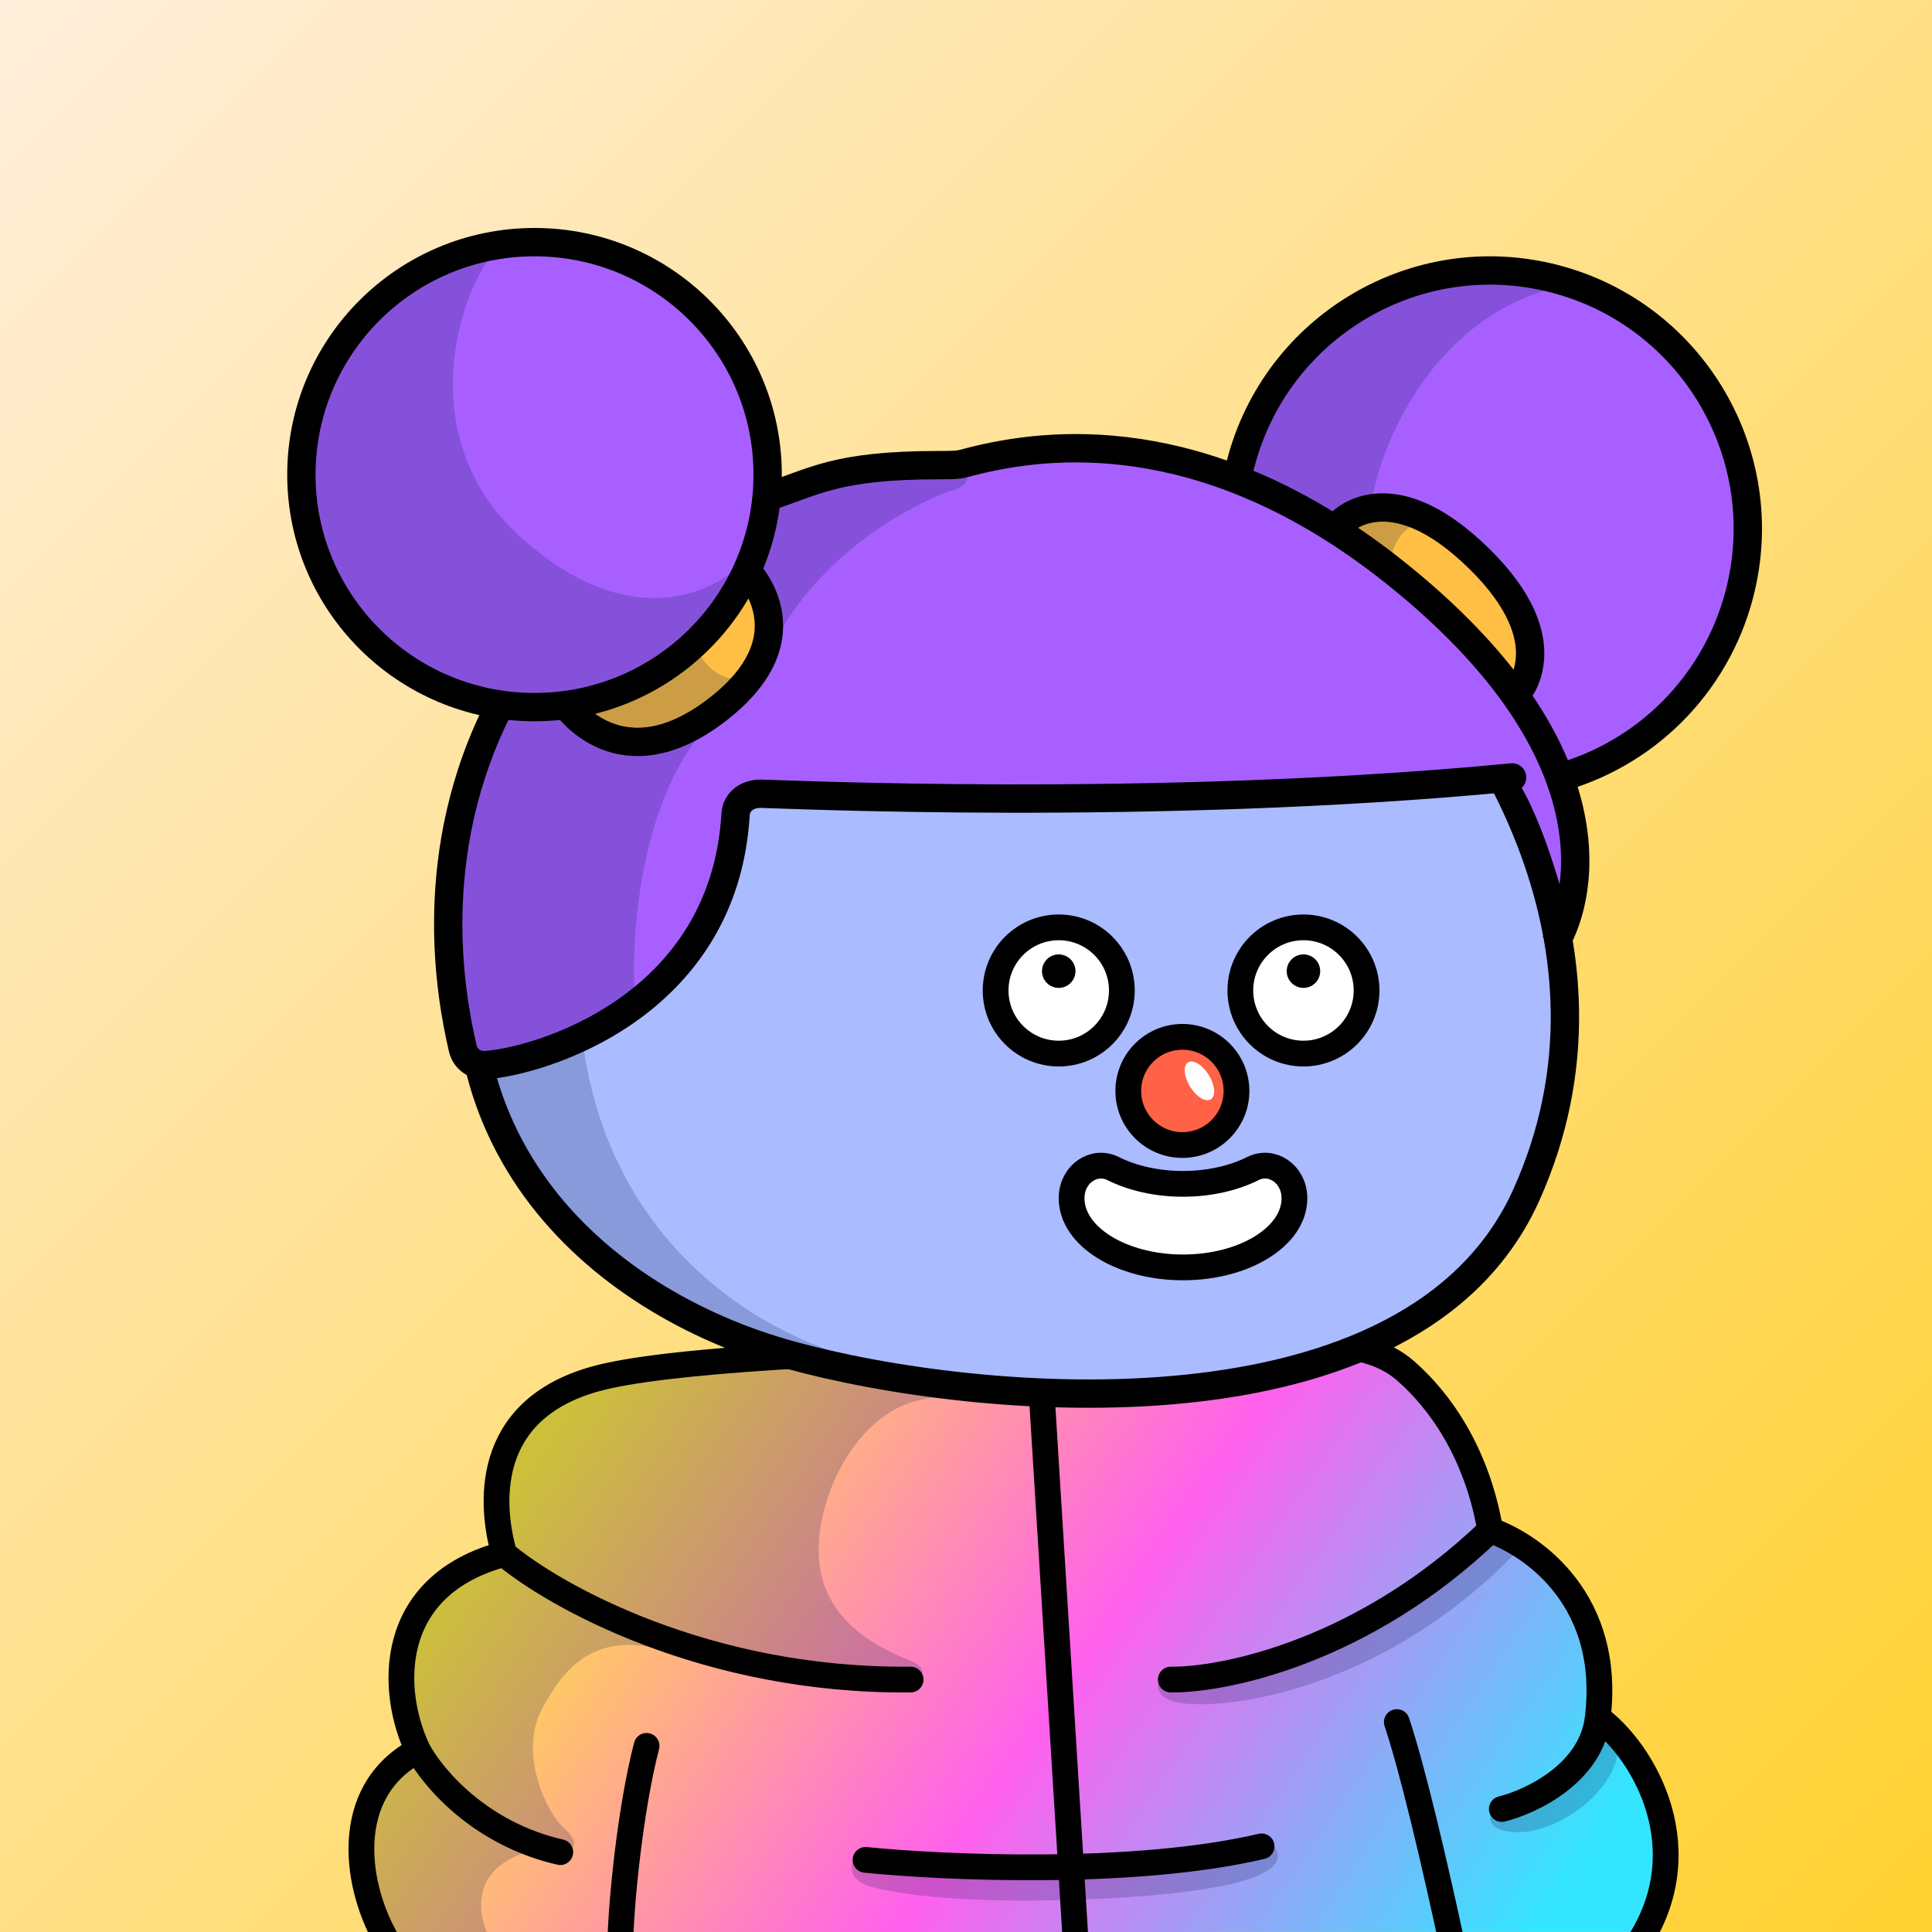
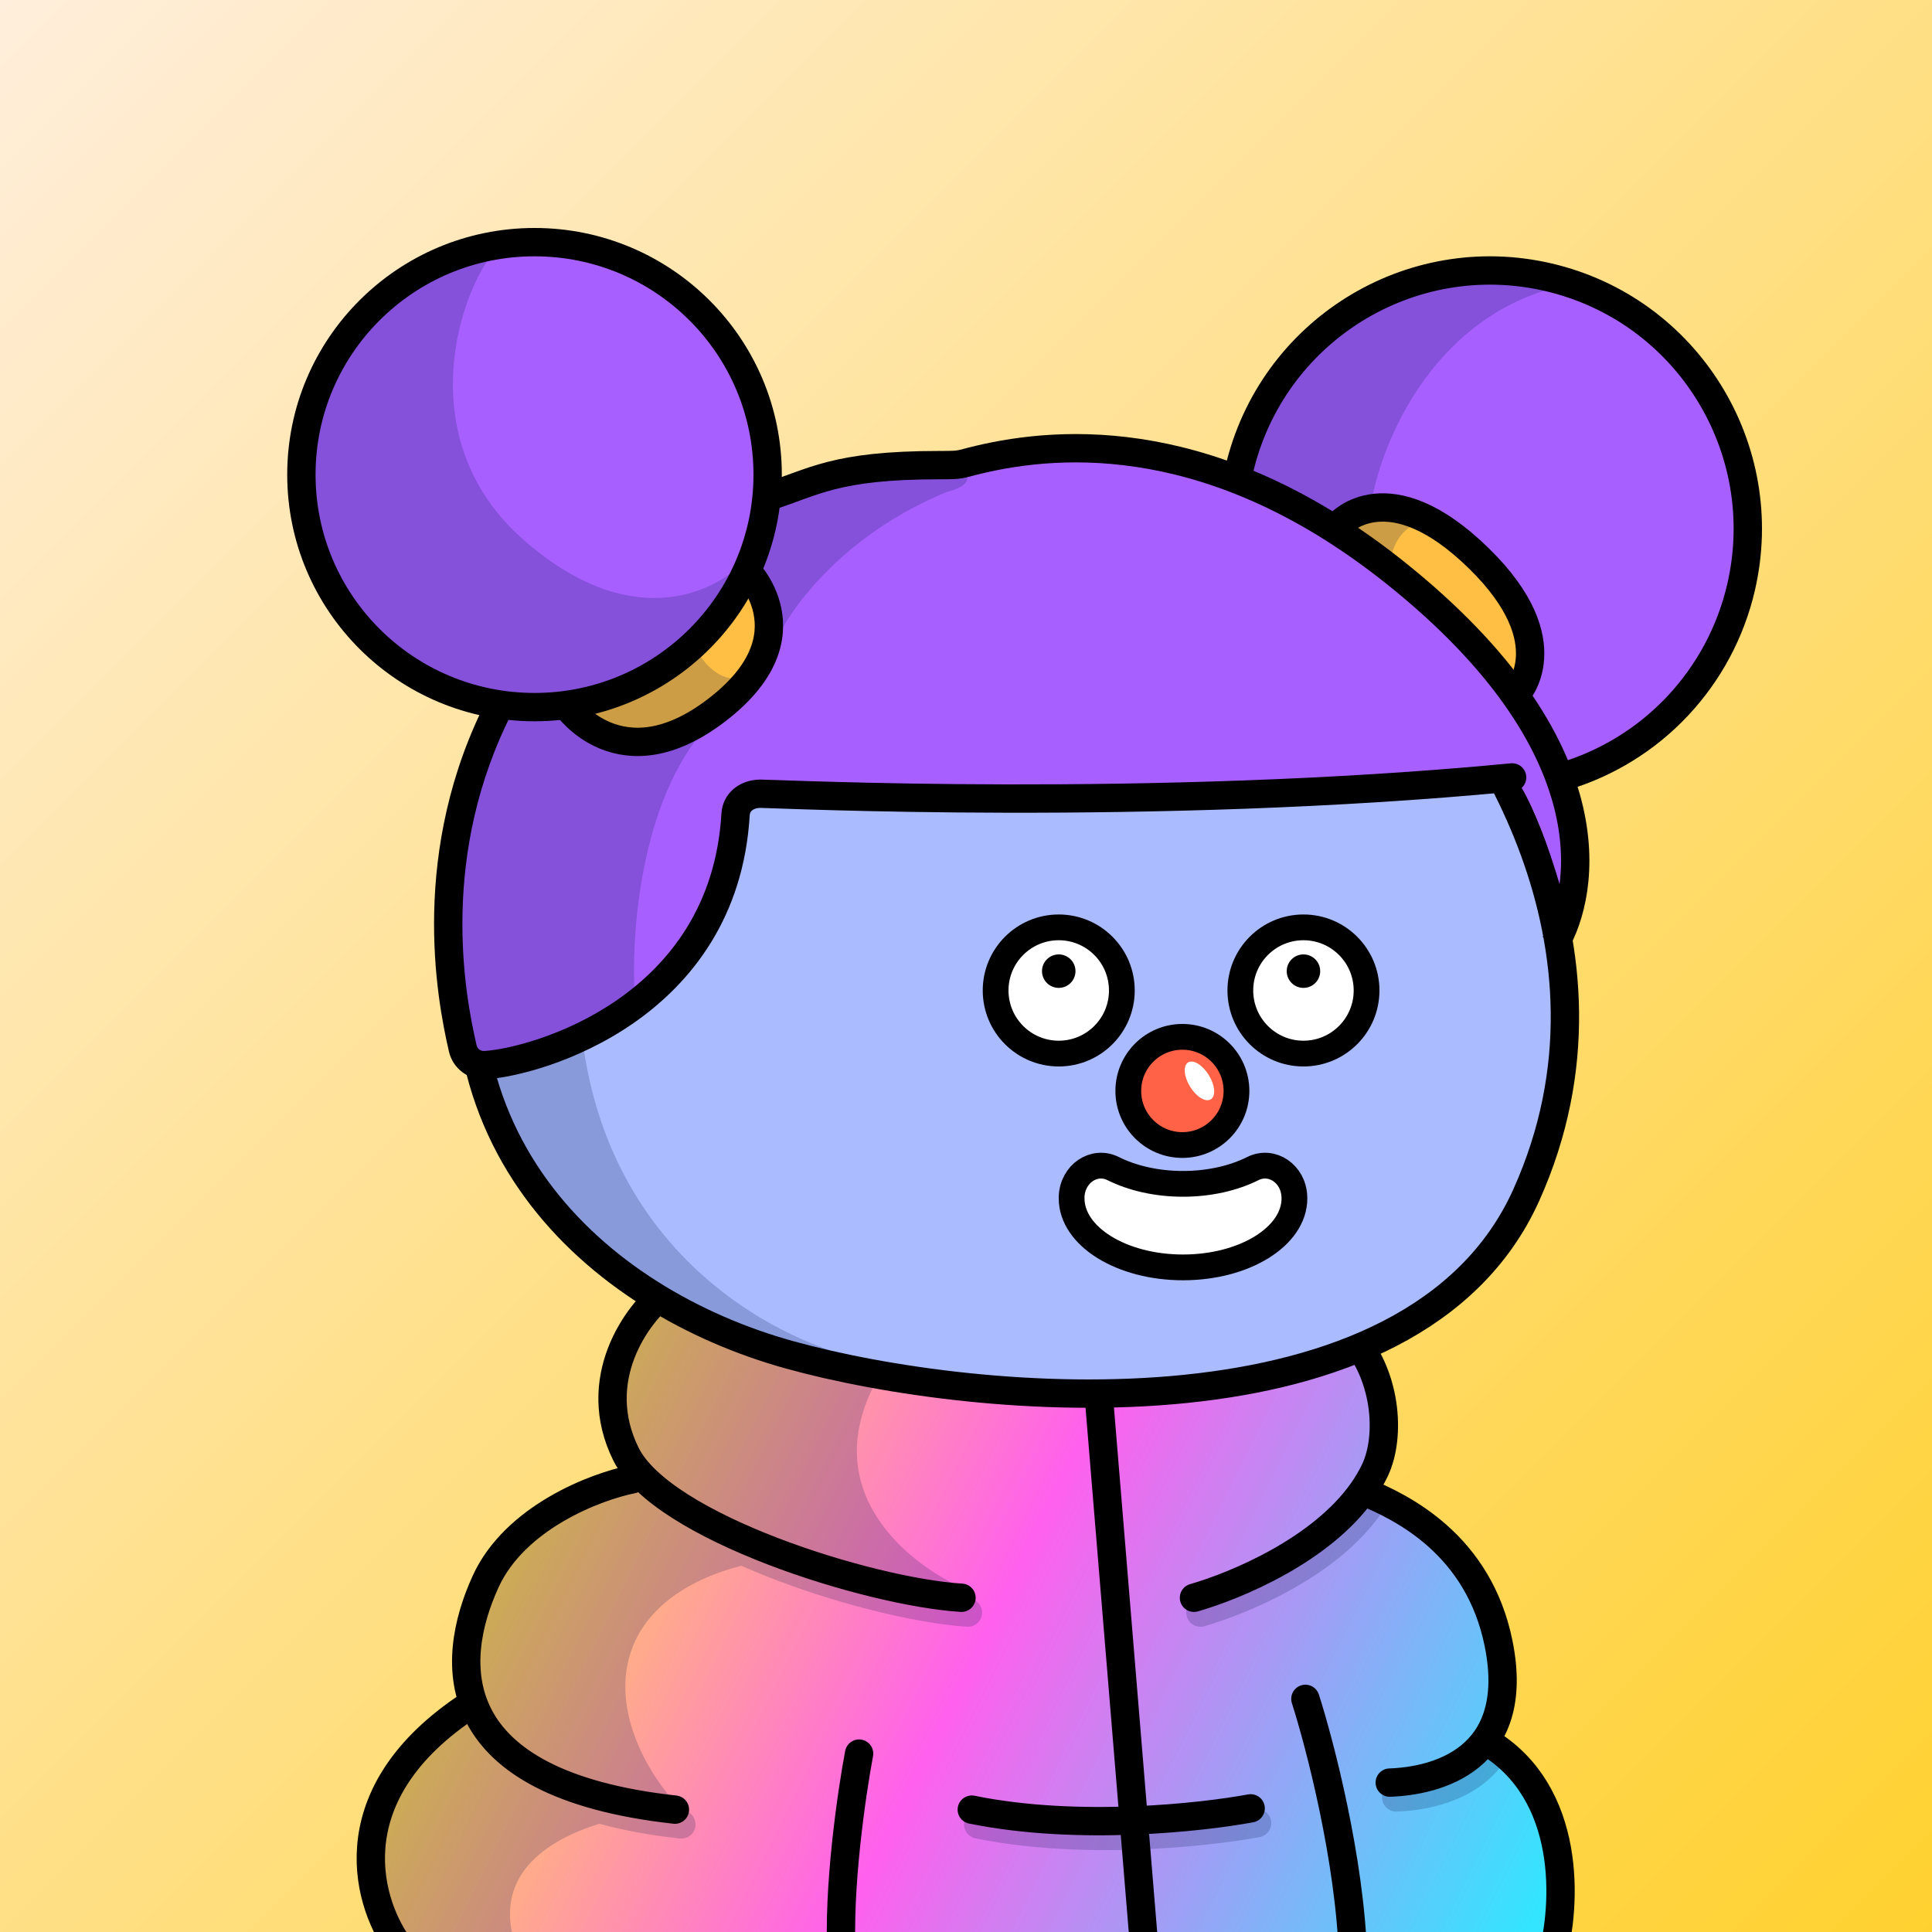
<svg xmlns="http://www.w3.org/2000/svg" preserveAspectRatio="xMidYMin meet" fill="none" viewBox="0 0 1500 1500">
  <g>
    <path fill="url(#prefix__paint0_linear_53_28789)" d="M0 0h1500v1500H0z" />
    <defs>
      <linearGradient id="prefix__paint0_linear_53_28789" x1="1500" y1="1500" x2="0" y2="0" gradientUnits="userSpaceOnUse">
        <stop stop-color="#FFD130" />
        <stop offset="1" stop-color="#FFEEDB" />
      </linearGradient>
    </defs>
-     <g clip-path="url(#prefix__clip0_53_27868)">
-       <path d="M295.8 1500s-47.94-91.54 28.64-134.76c0 0-62-101.54 67.13-159.88 0 0-37.4-104.09 81.15-137.65 0 0 144.28-18.07 334.85-18.07 0 0 171.93-9.14 272.93 4.86 0 0 48.6 26.91 76.51 133.04 0 0 102.26 45.87 83.4 145.87 0 0 95.08 77.12 34 166.56l-978.61.03z" fill="url(#prefix__paint0_linear_53_27868)" />
-       <path d="M413.5 1436.5c-54 14.8-41.833 56.83-29 76H309c-8.833-12.83-26.5-48.1-26.5-86.5s29.667-63.33 44.5-71l-18-50c3.833-14.67 16.4-49.7 36-72.5 18.829-21.9 42.242-22.8 52.773-20.32-4.833-2.49-11.288-20.19-5.773-77.18 6-62 116.5-77.5 171-77.5l241.5-11 7 36c-17.167-2.17-61.1-4.2-99.5 5-48 11.5-80.5 77.5-76 125s48.5 68 69 76c16.4 6.4 11.5 13.67 7 16.5-49.667-3.83-159.1-14.1-199.5-24.5-50.5-13-74.5 13.5-92 47s3 79 17.5 92c11.6 10.4 7.5 15.67 4 17h-28.5zM678.5 1465.5c-20-4.8-18.667-17-15.5-22.5l169.5 1.5 157-10.5c19 28-73 38.5-157 41s-129-3.5-154-9.5zM913 1321.5c-15.2-3.6-15-12.83-13-17l49-6.5c2.333-3.33 20.5-12.3 74.5-21.5s109.83-61.5 131-86.5l25.5 11.5c-14.33 17-57.5 58.1-115.5 86.5-72.5 35.5-132.5 38-151.5 33.5zM1179.5 1422.5c-23.2 0-24-9.67-21.5-14.5 37.6-11.6 66.67-41.83 76.5-55.5 8.5-9.83 24.8-22.5 22 5.5-3.5 35-48 64.5-77 64.5z" fill="#001647" fill-opacity=".2" />
-       <path d="M1084.5 1337c12.33 37 29.5 110.3 43.5 175.5m-646.5 0c.333-32.83 7.7-107.6 20.5-157M301.5 1508.5c-25.5-42-37.6-117.3 23-149.5m0 0c-22-46-25-128.1 67-152.5m-67 152.5c11.333 20.83 47.5 64.6 110.5 79m-43.5-231.5c-10.5-36.17-17.4-111.6 71-136 53.112-14.66 199.972-21.87 344-24.82m-415 160.82c38.167 32.17 156.3 99.1 315.5 97.5m450-116c-10.37-60.53-39.49-100.92-65.94-123.9-17.73-15.41-41.66-19.79-65.15-19.96-61.49-.42-140.02-.09-219.41 1.54M1157 1188c35.17 12.5 94.3 55.9 83.5 145.5M1157 1188c-97.6 94-206 116.5-248 116m331.5 29.5c35.83 26.17 81.7 104.2 28.5 180m-28.5-180c-4.8 43.2-51.67 65.33-74.5 71m-330.5 109l-29-467.82M672 1444c61.333 6.17 208.7 12.7 307.5-10.5" stroke="#000" stroke-width="20" stroke-linecap="round" />
+     <g clip-path="url(#clip0_483_532)">
+       <path d="M366.5 1327.5C264.5 1394.3 286.333 1481.33 310 1516.5L1208 1510C1237.2 1434.8 1183.17 1369.33 1152.5 1346C1198.9 1256 1109.83 1182.17 1059.5 1156.5C1089.1 1116.1 1063.83 1061 1047.5 1038.5C819.5 1116.1 602.5 1048.83 522.5 1005.5C452.9 1045.5 475.833 1117.83 496 1149C358.8 1177.8 352.5 1280 366.5 1327.5Z" fill="url(#paint0_linear_483_532)" />
+       <path d="M1069.32 1160.2C1064.35 1156.71 1057.49 1157.91 1054 1162.88C1039.23 1183.91 1016.26 1201.27 992.35 1214.66C968.55 1227.99 944.65 1236.92 928.96 1241.44C923.12 1243.12 919.75 1249.21 921.43 1255.05C923.11 1260.89 929.2 1264.26 935.04 1262.58C952.15 1257.66 977.65 1248.11 1003.1 1233.85C1028.44 1219.66 1054.57 1200.33 1072 1175.52C1075.49 1170.55 1074.29 1163.69 1069.32 1160.2Z" fill="#001647" fill-opacity="0.2" />
+       <path d="M1164.1 1354.75C1159.24 1351.11 1152.34 1352.1 1148.7 1356.96C1133.03 1377.87 1104.14 1383.83 1083.64 1384.51C1077.57 1384.71 1072.81 1389.8 1073.01 1395.87C1073.21 1401.94 1078.3 1406.7 1084.37 1406.5C1106.4 1405.77 1144.34 1399.48 1166.31 1370.15C1169.95 1365.29 1168.97 1358.39 1164.1 1354.75Z" fill="#001647" fill-opacity="0.2" />
+       <path d="M974 1404.68C955.73 1408.06 923.06 1412.42 884.83 1413.9C846.05 1415.41 802.01 1413.94 761.7 1405.72C755.75 1404.51 749.94 1408.35 748.72 1414.3C747.51 1420.25 751.35 1426.06 757.3 1427.28C799.95 1435.98 845.9 1437.43 885.68 1435.89C924.97 1434.36 958.69 1429.89 978 1426.32C983.97 1425.21 987.92 1419.48 986.82 1413.5C985.72 1407.53 979.98 1403.58 974 1404.68Z" fill="#001647" fill-opacity="0.2" />
+       <path d="M526 1158.5L571 1186L615.26 1203.5L680 1225L731.5 1232.5L752.18 1235C707.21 1216.67 630.42 1157.5 683 1067.5L509.66 1009L484 1061.5L480 1115L501 1137.5L526 1158.5Z" fill="#001647" fill-opacity="0.2" />
+       <path d="M575.64 1215.68C588.5 1221.37 601.86 1226.63 615.26 1231.41C664.47 1248.96 716.66 1260.84 750.81 1262.98C756.87 1263.36 762.1 1258.75 762.48 1252.69C762.86 1246.63 758.25 1241.41 752.19 1241.03C720.76 1239.07 670.68 1227.82 622.65 1210.7C574.19 1193.42 530.41 1171.05 509.66 1148.1C505.59 1143.59 498.63 1143.24 494.12 1147.32C493.29 1148.07 492.61 1148.91 492.06 1149.82L491.49 1149.51L400.99 1186.01L372.99 1242.51L360.99 1305.51L372.66 1327.65C371.89 1327.77 371.12 1327.97 370.37 1328.26L363.99 1321.01L321.49 1356.01L287 1432L300.5 1513H401C381.17 1457.08 423.35 1428.94 465.37 1415.96C483.49 1420.94 504.21 1424.83 527.79 1427.43C533.83 1428.1 539.26 1423.74 539.93 1417.7C540.6 1411.66 536.24 1406.23 530.2 1405.56C520.59 1404.5 511.58 1403.23 503.1 1401.77L493.44 1398.36L525.99 1401.49C506.16 1380.99 471.49 1327.59 491.49 1277.99C506.17 1241.57 544.58 1223.41 575.63 1215.67L575.64 1215.68Z" fill="#001647" fill-opacity="0.2" />
+       <path d="M1013.5 1319C1024.83 1354.33 1048.1 1443.9 1050.5 1519.5M667 1361.5C661.166 1392.33 650.3 1467.1 653.5 1519.5M1205 1519.5C1216 1480.17 1221.2 1391.6 1154 1352M1079 1384C1114 1382.83 1181.89 1367 1163.5 1276C1148.04 1199.52 1089.25 1170.37 1058 1157.7M926.999 1240.5C959.802 1231.06 1025.8 1203.54 1058 1157.7M1058 1157.7C1061.62 1152.53 1064.82 1147.13 1067.5 1141.5C1080.32 1114.5 1076.3 1065.5 1047.5 1035.5C1019.19 1047.48 944.091 1070.65 852.5 1076.66M746.499 1240.5C674.499 1236 514.065 1185.63 485.999 1129C457.5 1071.5 493.833 1020 517.999 1002C574.999 1028.17 715.399 1080 820.999 1078C831.68 1077.8 842.194 1077.34 852.5 1076.66M491 1148.5C462.5 1154.17 399.8 1178 377 1228C348.5 1290.5 343 1385 524 1405M311.5 1513.5C285.667 1480.17 259.201 1396.2 360 1327M852.5 1076.66L880.255 1413.39M880.255 1413.39L889 1519.5M880.255 1413.39C919.011 1411.89 952.211 1407.48 971 1404M880.255 1413.39C840.971 1414.92 795.978 1413.46 754.5 1405" stroke="black" stroke-width="22" stroke-linecap="round" />
    </g>
    <defs>
-       <linearGradient id="prefix__paint0_linear_53_27868" x1="461" y1="1064" x2="1157" y2="1546" gradientUnits="userSpaceOnUse">
+       <linearGradient id="paint0_linear_483_532" x1="382.112" y1="1048.46" x2="1207.91" y2="1454.63" gradientUnits="userSpaceOnUse">
        <stop stop-color="#FFEB37" />
-         <stop offset=".522" stop-color="#FF60ED" />
+         <stop offset="0.479" stop-color="#FF60ED" />
        <stop offset="1" stop-color="#33E5FF" />
      </linearGradient>
-       <clipPath id="prefix__clip0_53_27868">
-         <path fill="#fff" d="M0 0h1500v1500H0z" />
+       <clipPath id="clip0_483_532">
+         <rect width="1500" height="1500" fill="white" />
      </clipPath>
    </defs>
    <g clip-path="url(#clip0_497_1194)">
      <path d="M379.667 654.812C432.345 471.574 618.472 401.981 699.114 390.653C740.985 382.718 849.655 375.215 949.364 408.675C980 418.956 1049.88 457.388 1091.92 499.818C1144.47 552.856 1272.97 732.052 1185.05 927.725C1097.12 1123.4 758.414 1092.29 612.749 1051.82C464.472 1010.63 314.48 881.563 379.667 654.812Z" fill="#AABBFF" />
      <path d="M449.293 747.204C454.734 531.068 585.306 432.345 649.911 410C432.292 459.565 365.296 655.455 364 747.204C377.99 984.871 584.496 1053.43 681 1058C601.498 1044.46 443.853 963.339 449.293 747.204Z" fill="#001647" fill-opacity="0.2" />
      <path d="M379.667 654.812C432.345 471.574 618.472 401.981 699.114 390.653C740.985 382.718 849.655 375.215 949.364 408.675C980 418.956 1049.88 457.388 1091.92 499.818C1144.47 552.856 1272.97 732.052 1185.05 927.725C1097.12 1123.4 758.414 1092.29 612.749 1051.82C464.472 1010.63 314.48 881.563 379.667 654.812Z" stroke="black" stroke-width="22" stroke-linecap="round" />
    </g>
    <defs>
      <clipPath id="prefix__clip0_299_662">
        <path fill="#fff" d="M0 0h1500v1500H0z" />
      </clipPath>
    </defs>
    <g clip-path="url(#clip0_624_3437)">
      <path d="M874 925.246H968.413" stroke="black" stroke-width="20" stroke-linecap="round" />
      <path d="M822 818C849.062 818 871 796.062 871 769C871 741.938 849.062 720 822 720C794.938 720 773 741.938 773 769C773 796.062 794.938 818 822 818Z" fill="white" stroke="black" stroke-width="20" stroke-miterlimit="10" />
      <path d="M1012 818C1039.06 818 1061 796.062 1061 769C1061 741.938 1039.06 720 1012 720C984.938 720 963 741.938 963 769C963 796.062 984.938 818 1012 818Z" fill="white" stroke="black" stroke-width="20" stroke-miterlimit="10" />
      <path d="M822 767C829.18 767 835 761.18 835 754C835 746.82 829.18 741 822 741C814.82 741 809 746.82 809 754C809 761.18 814.82 767 822 767Z" fill="black" />
      <path d="M1012 767C1019.18 767 1025 761.18 1025 754C1025 746.82 1019.18 741 1012 741C1004.82 741 999 746.82 999 754C999 761.18 1004.82 767 1012 767Z" fill="black" />
    </g>
    <defs>
      <clipPath id="clip0_624_3437">
        <rect width="1500" height="1500" fill="white" />
      </clipPath>
    </defs>
    <g clip-path="url(#clip0_925_1401)">
      <ellipse cx="932" cy="915.5" rx="131" ry="69.5" fill="#AABBFF" />
      <path d="M918 889C941.196 889 960 870.196 960 847C960 823.804 941.196 805 918 805C894.804 805 876 823.804 876 847C876 870.196 894.804 889 918 889Z" fill="#FF6247" stroke="black" stroke-width="20" />
      <path d="M1005 930.356C1005 959.98 966.25 984 918.494 984C870.738 984 832 959.973 832 930.356C832 929.977 832 929.591 832 929.212C832.625 911.226 849.556 899.938 864.2 907.269C879.044 914.691 897.95 919.139 918.469 919.139C938.988 919.139 957.906 914.691 972.75 907.262C987.394 899.938 1004.35 911.226 1004.95 929.212C1004.99 929.591 1005 929.97 1005 930.356Z" fill="white" stroke="black" stroke-width="20" />
      <ellipse cx="931.245" cy="839.196" rx="8.552" ry="16.819" transform="rotate(-31.5641 931.245 839.196)" fill="white" />
    </g>
    <defs>
      <clipPath id="clip0_925_1401">
        <rect width="1500" height="1500" fill="white" />
      </clipPath>
    </defs>
    <g clip-path="url(#clip0_708_104)">
      <path d="M897.736 617.618L881.079 614.086C881.079 614.086 866.198 610.584 860.384 617.618C854.569 624.652 841.111 606.134 840.193 611.058C839.274 615.983 793.249 617.114 793.249 617.114H752.868C752.868 617.114 707.792 611.654 689.772 617.618C671.751 623.583 639.012 615.842 634.752 617.114C630.492 618.385 581.862 619.445 579.732 621.15C577.602 622.856 570.252 648.711 568.122 650.417C565.992 652.122 563.499 671.226 563.075 682.711C562.651 694.196 552.848 701.805 552.475 709.455C552.101 717.104 532.062 737.631 528.236 750.387C524.409 763.143 519.059 764.607 515.233 772.256C511.407 779.906 495.375 780.814 492.407 784.639C489.439 788.464 477.133 791.996 473.731 796.245C469.593 801.754 467.564 805.947 461.899 809.869C454.64 814.804 452.248 815.551 452.248 815.551C452.248 815.551 418.156 814.471 415.016 815.753C411.876 817.034 366.558 827.409 366.558 827.409L354.595 824.381C354.595 824.381 379.228 837.894 374.968 823.009C370.707 808.123 368.173 826.036 365.226 806.195C362.278 786.355 359.653 780.269 354.979 765.687C350.305 751.104 346.468 735.613 342.683 721.161C338.897 706.709 342.683 691.39 342.683 691.39C342.683 691.39 344.005 664.828 348.043 648.388C352.081 631.949 353.575 624.995 353.999 621.342C354.423 617.689 364.63 590.128 365.478 588.039C366.326 585.95 390.999 520.857 390.999 520.857L420.437 490.238L487.561 425.175C487.561 425.175 603.658 389.854 610.069 386.705C616.479 383.556 630.906 380.105 632.188 379.257C633.47 378.41 674.942 363.907 682.604 360.507C690.266 357.106 701.472 362.283 707.842 360.507C714.213 358.73 750.334 357.065 757.562 356.217C764.791 355.37 784.82 344.733 803.637 346.126C822.455 347.518 852.378 345.742 874.578 348.921C896.777 352.1 938.704 362.151 938.704 362.151L1069.02 429.898L1161.55 513.278L1222 627.932L1216.9 708.445C1193 617 1172.07 598.525 1172.07 598.525C1172.07 598.525 1118.32 617.618 1025.79 611.401C1023.83 610.978 970.06 617.78 967.395 615.6C964.729 613.42 918.937 614.086 918.937 614.086L897.736 617.618Z" fill="#A760FF" />
      <path d="M445 548.267C445 548.267 492.54 607.041 554.165 553.465C615.791 499.89 579.238 451 579.238 451L549.47 495.244L511.846 524.868L451.261 545.672L445 548.267Z" fill="#FFBF44" />
      <path d="M1040 401.139C1040 401.139 1087.44 365.088 1144.64 422.698C1201.84 480.308 1183.05 513.346 1183.05 513.346L1177.62 528C1177.62 528 1096.93 442.694 1093.26 441.323C1089.59 439.953 1040 401.139 1040 401.139Z" fill="#FFBF44" />
      <path d="M415 549C514.964 549 596 468.187 596 368.5C596 268.813 514.964 188 415 188C315.036 188 234 268.813 234 368.5C234 468.187 315.036 549 415 549Z" fill="#A760FF" />
      <path d="M1118.11 214.423C1118.11 214.423 1237.35 183.413 1333.33 308.069C1429.3 432.726 1261.74 581.54 1261.74 581.54L1213.76 597L1176.8 539.157C1176.8 539.157 1216.31 505.594 1154.46 434.32C1092.6 363.046 1032.37 401.917 1032.37 401.917L954 367.547C954 367.547 992.035 241.548 1118.11 214.423Z" fill="#A760FF" />
      <path d="M382.963 196C353.376 233.807 321.435 344.205 406.162 418.812C487.757 490.662 552.594 462.703 580.026 434.192C580.988 416.977 583.944 398.87 591.031 403.254L592.761 388.062L683.035 361.849C702.871 361.177 743.957 361.546 749.605 368.402C755.254 375.258 742.209 380.332 734.98 382.013C652.674 415.888 611.253 475.439 600.83 500.98L585.7 450.066L588.746 423.32C586.494 426.81 583.573 430.505 580.026 434.192C579.71 439.858 579.609 445.427 579.648 450.066L541.32 505.517C545.859 514.087 559.072 530.218 575.614 526.185C592.156 522.152 563.342 546.685 546.868 559.456C534.214 565.141 510.466 573.455 490.471 574.471L501.479 580.124L543.337 570.546C495.538 630.231 489.799 731.858 492.905 775.21C470.042 790.333 417.963 821.386 392.545 824.612C367.127 827.838 356.738 810.161 354.721 800.919L347.156 711.694L354.721 635.575L389.519 551.894H440.728C438.218 549.461 436.658 547.546 435.917 546.349C396.243 555.255 303.582 547.156 250.326 443.513C183.755 313.959 304.288 214.148 382.963 196Z" fill="#001647" fill-opacity="0.2" />
      <path d="M1204 224.23C1109.99 250.846 1072.04 345.886 1064.81 390.078L1079.43 395.119C1095.91 397.136 1124.12 401.975 1105.15 405.201C1086.19 408.427 1080.1 427.718 1079.43 436.959L1039.59 409.738L960.917 367.898C968.818 342.021 999.245 280.285 1057.75 240.361C1116.25 200.436 1179.62 212.971 1204 224.23Z" fill="#001647" fill-opacity="0.2" />
      <path d="M595 386.03C632.39 374.373 647.497 361.12 729.543 361.12C747.775 361.12 743.743 360.71 759.899 356.878C824.369 341.584 944.158 332.988 1084.58 445.709C1251.35 579.581 1230.85 692.837 1207.22 733" stroke="black" stroke-width="22" stroke-miterlimit="10" />
      <path d="M1175.05 614.543C1181.1 613.962 1185.53 608.588 1184.95 602.541C1184.37 596.494 1179 592.063 1172.95 592.644L1175.05 614.543ZM571.098 632.245L560.118 631.595L571.098 632.245ZM376.743 826.963L376.036 815.985L376.022 815.986L376.008 815.987L376.743 826.963ZM359.309 814.04L348.596 816.536L348.598 816.546L359.309 814.04ZM1172.95 592.644C893.968 619.452 602.922 605.25 590.57 605.25V627.25C601.41 627.25 894.673 641.486 1175.05 614.543L1172.95 592.644ZM590.57 605.25C574.091 605.25 561.042 615.966 560.118 631.595L582.079 632.894C582.169 631.37 582.789 630.159 583.856 629.241C584.947 628.303 587.03 627.25 590.57 627.25V605.25ZM560.118 631.595C555.888 703.131 519.577 748.317 479.304 776.263C438.586 804.516 394.182 814.817 376.036 815.985L377.45 837.94C399.315 836.532 447.622 825.024 491.845 794.338C536.513 763.343 577.375 712.459 582.079 632.894L560.118 631.595ZM376.008 815.987C374.652 816.078 373.306 815.684 372.209 814.871L359.109 832.545C364.398 836.465 370.908 838.378 377.478 837.938L376.008 815.987ZM372.209 814.871C371.112 814.057 370.334 812.876 370.02 811.534L348.598 816.546C350.097 822.954 353.82 828.625 359.109 832.545L372.209 814.871ZM370.022 811.544C360.562 770.933 340.975 663.055 398.226 552.042L378.673 541.958C317.789 660.015 338.757 774.297 348.596 816.536L370.022 811.544Z" fill="black" />
      <path d="M1040 406.92C1040 406.92 1077.75 364.311 1148.52 433.85C1215.3 499.446 1177.16 539 1177.16 539" stroke="black" stroke-width="22" stroke-miterlimit="10" />
      <path d="M1213.36 603C1247.34 592.982 1278.06 574.1 1302.37 548.283C1326.68 522.467 1343.72 490.643 1351.74 456.064C1376.8 348.198 1309.88 240.392 1202.25 215.271C1094.63 190.151 987.064 257.23 962 365.106" stroke="black" stroke-width="22" stroke-miterlimit="10" />
      <path d="M415 549C514.964 549 596 468.187 596 368.5C596 268.813 514.964 188 415 188C315.036 188 234 268.813 234 368.5C234 468.187 315.036 549 415 549Z" stroke="black" stroke-width="22" stroke-miterlimit="10" />
      <path d="M440 547.868C440 547.868 481.455 608.65 556.206 551.527C632.92 492.91 577.894 441 577.894 441" stroke="black" stroke-width="22" stroke-miterlimit="10" />
    </g>
    <defs>
      <clipPath id="clip0_708_104">
        <rect width="1500" height="1500" fill="white" />
      </clipPath>
    </defs>
  </g>
</svg>
